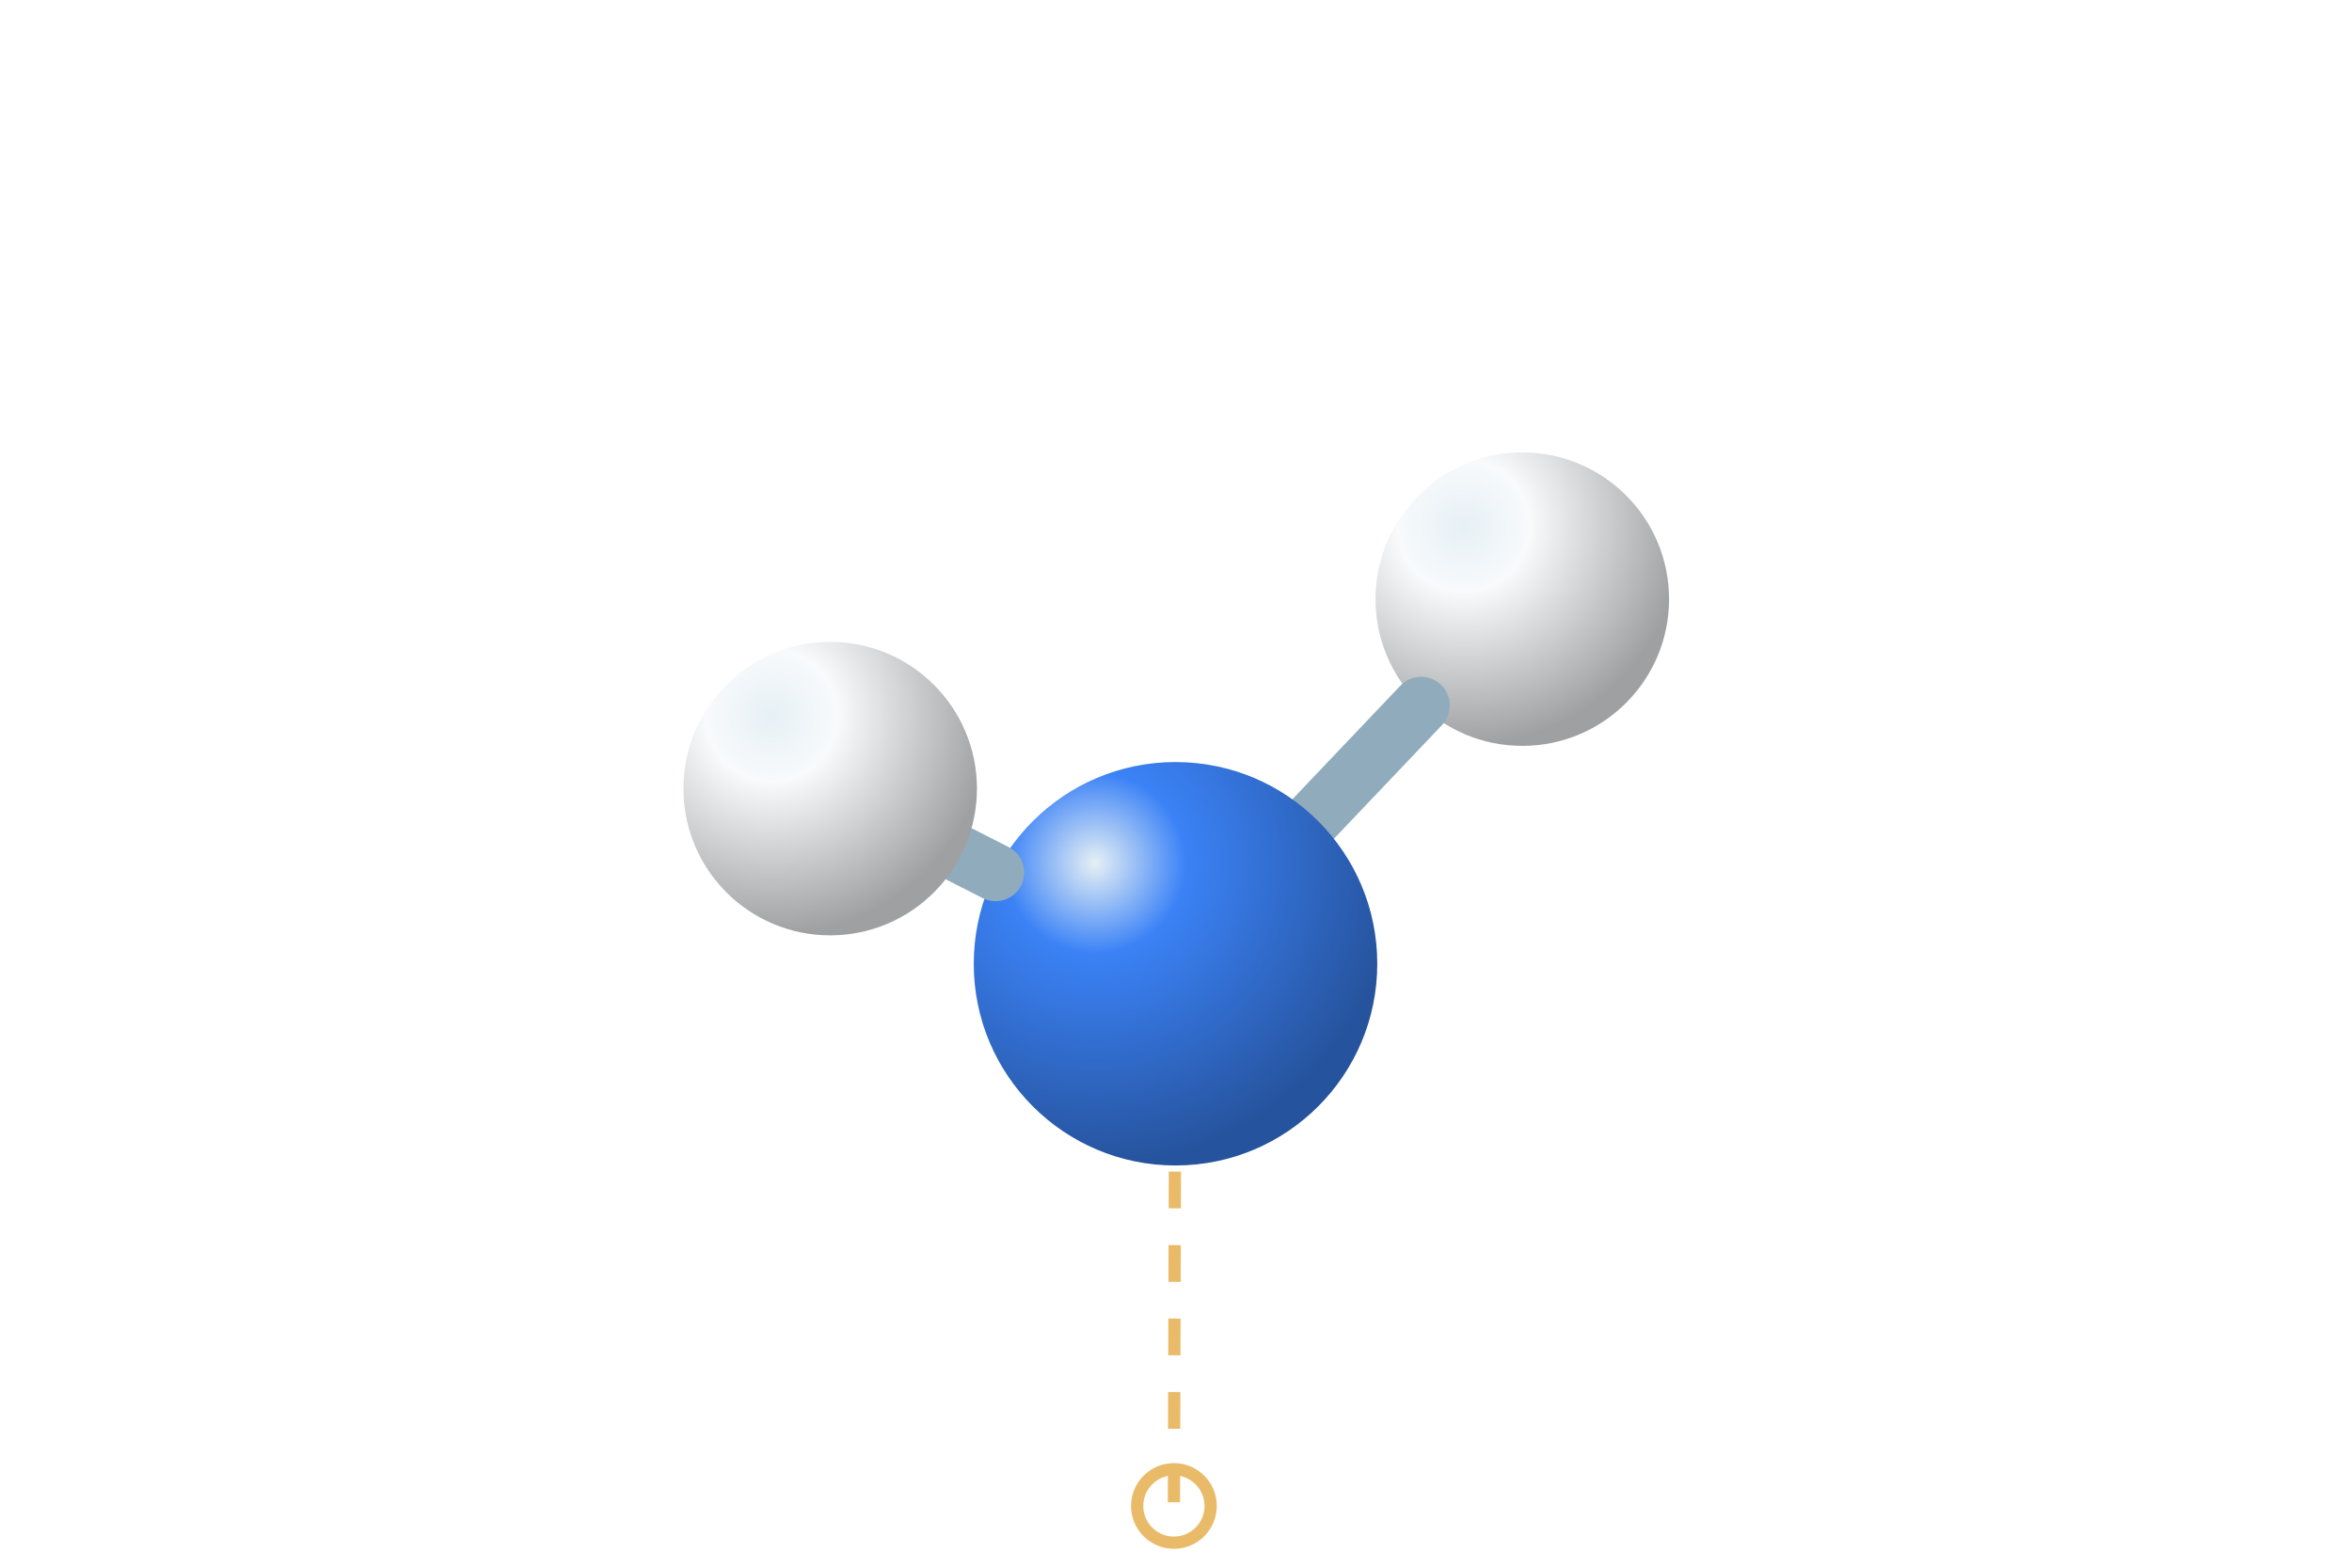
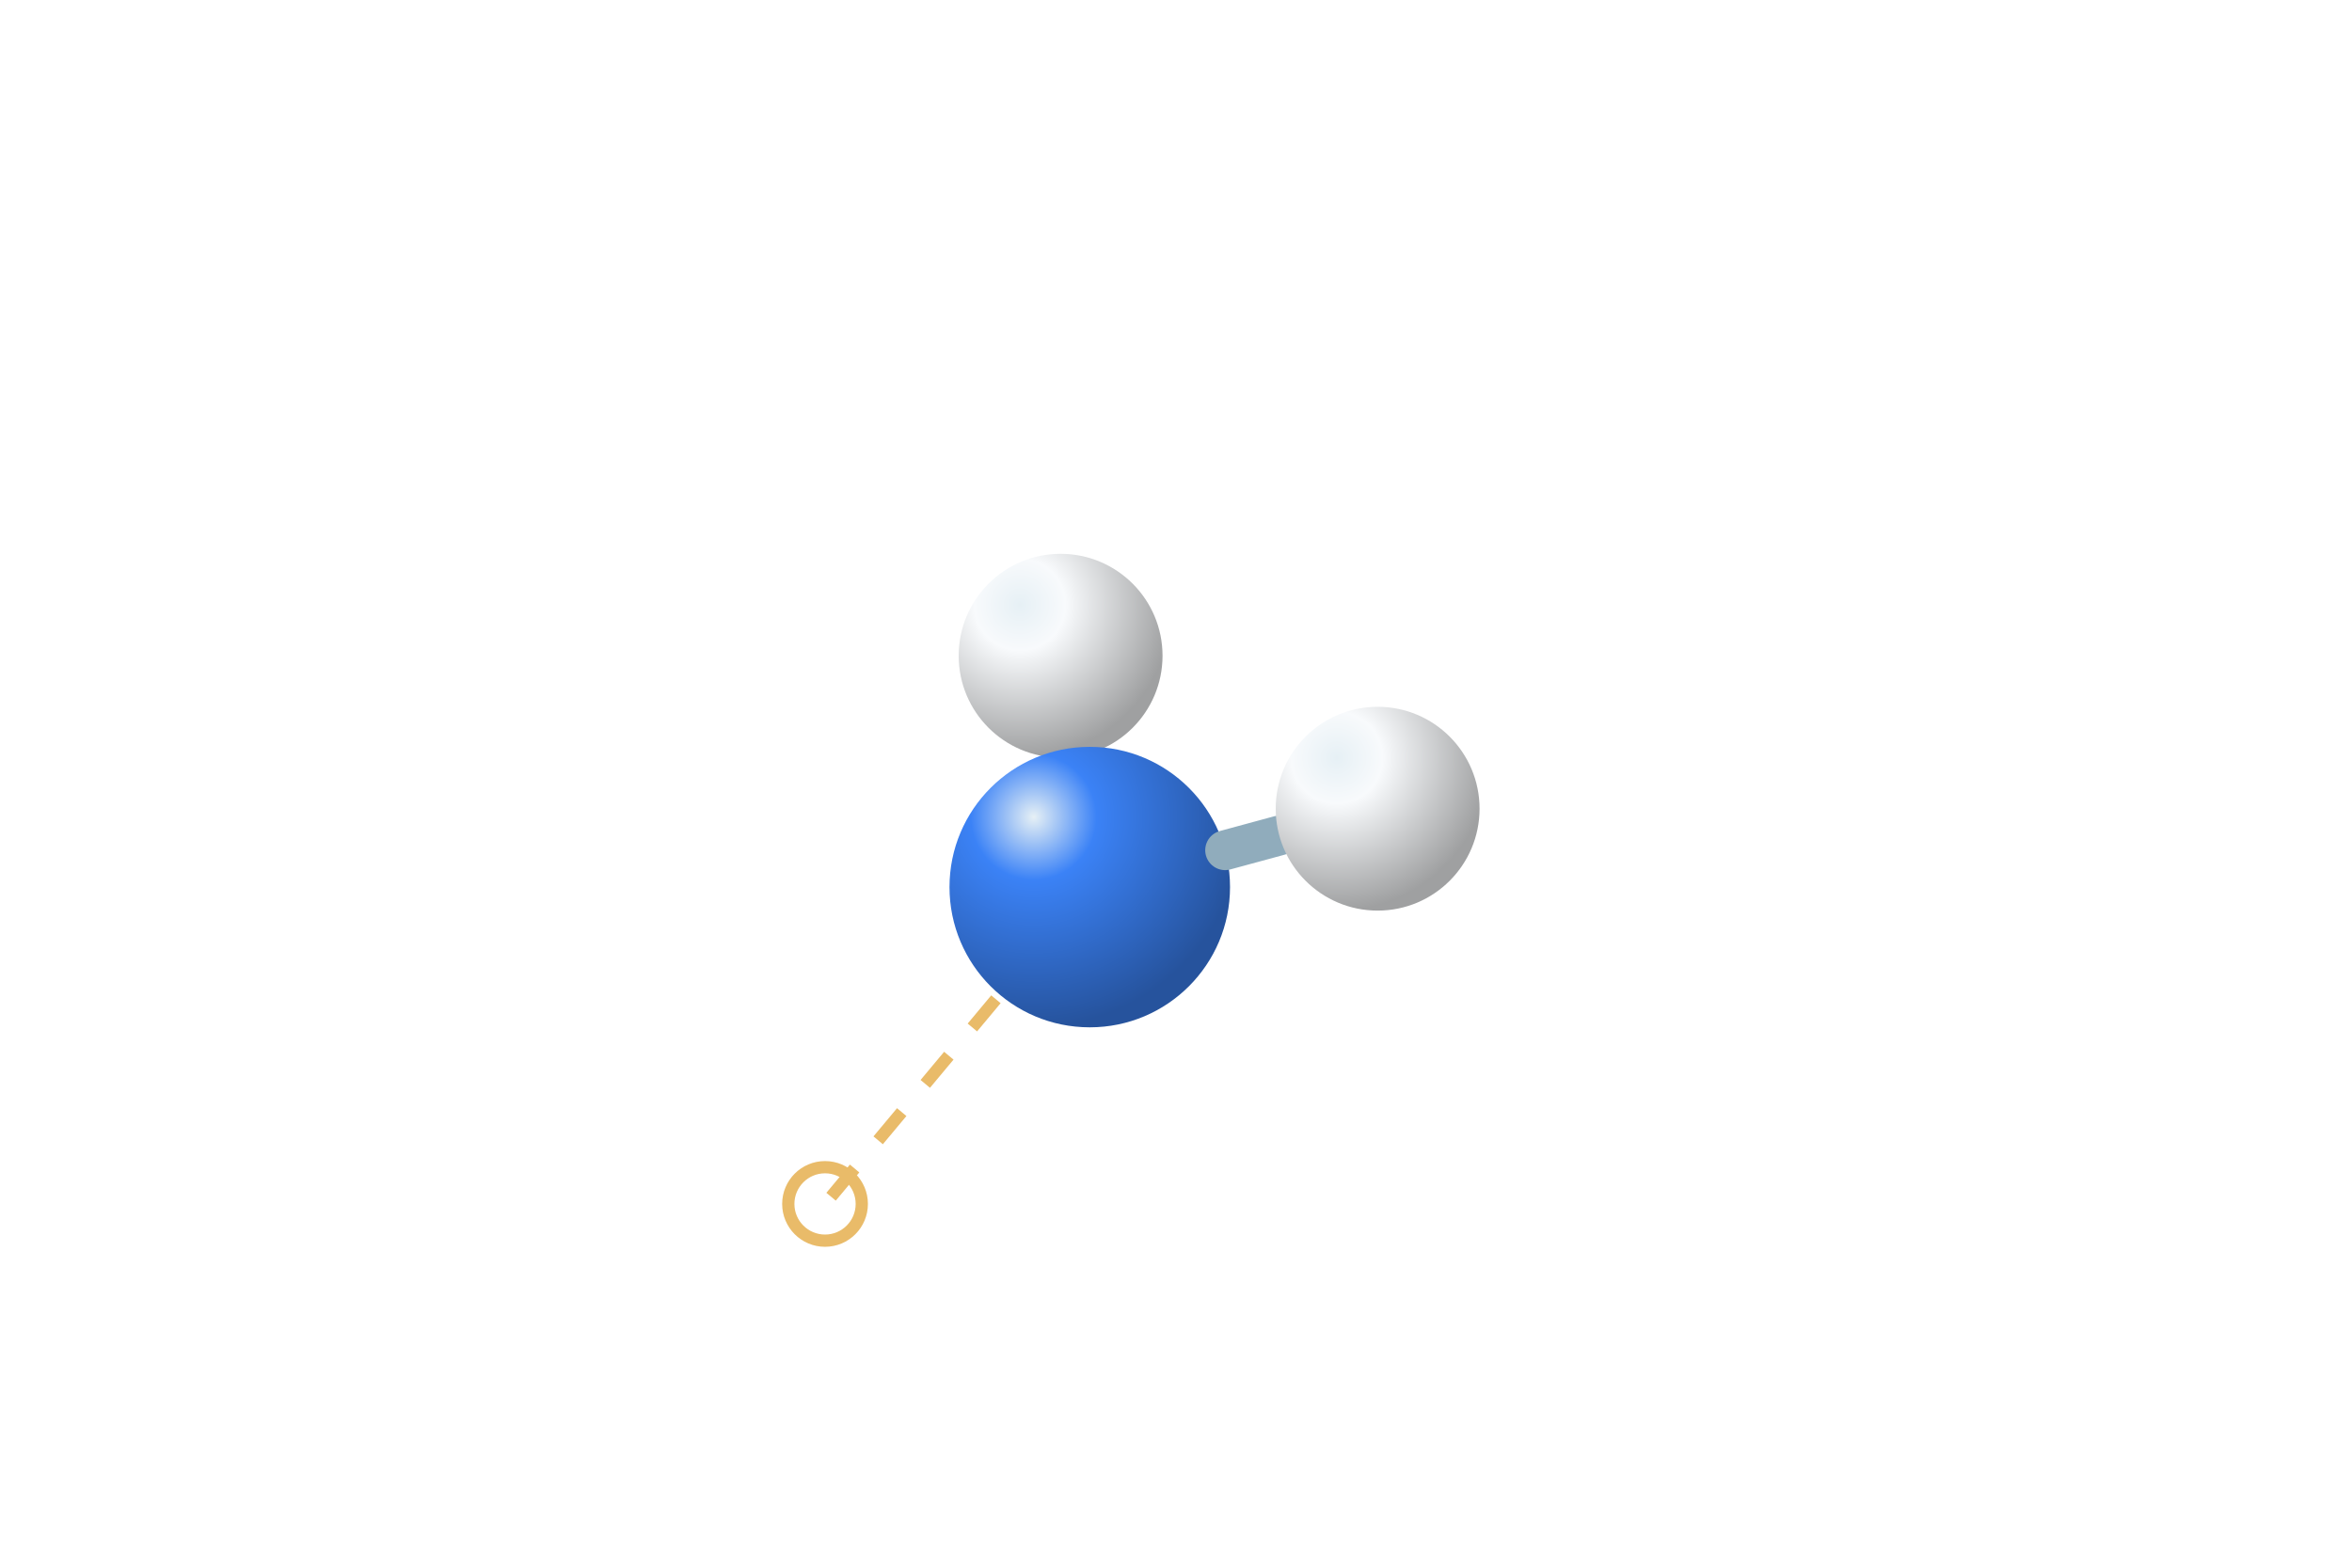
- <svg xmlns="http://www.w3.org/2000/svg" viewBox="0 0 192 128">
+ <svg xmlns="http://www.w3.org/2000/svg" data-canonical-part-view="true" data-part-view-pitch="-0.785398" data-part-view-yaw="5.497787" data-part-view-roll="5.759587" viewBox="0 0 192 128">
  <defs>
    <radialGradient id="N" cx="30%" cy="25%" r="75%">
      <stop stop-color="#e6f0f5" />
      <stop offset=".3" stop-color="#3b82f6" />
      <stop offset="1" stop-color="#26539d" />
    </radialGradient>
    <radialGradient id="H" cx="30%" cy="25%" r="75%">
      <stop stop-color="#e6f0f5" />
      <stop offset=".3" stop-color="#f8fafc" />
      <stop offset="1" stop-color="#9fa0a1" />
    </radialGradient>
  </defs>
-   <circle cx="95.83" cy="122.96" r="3" fill="none" stroke="#e9bb69" />
-   <path d="M95.91 95.66L95.83 122.96" stroke="#e9bb69" stroke-dasharray="3 3" />
-   <circle cx="124.27" cy="48.92" r="11.98" fill="url(#H)" />
-   <path d="M107.31 66.75L116.01 57.6" stroke="#90acbc" stroke-width="4.68" stroke-linecap="round" />
-   <circle cx="95.96" cy="78.69" r="16.47" fill="url(#N)" />
-   <path d="M81.27 71.24L78.46 69.81" stroke="#90acbc" stroke-width="4.68" stroke-linecap="round" />
-   <circle cx="67.77" cy="64.39" r="11.98" fill="url(#H)" />
+   <circle data-atom-index="2" cx="86.58" cy="53.54" r="8.32" fill="url(#H)" />
+   <circle data-atom-index="0" cx="88.96" cy="72.43" r="11.45" fill="url(#N)" />
+   <path data-attachment-ray="true" data-port-index="0" d="M81.3 81.59L67.35 98.3" stroke="#e9bb69" stroke-dasharray="3 3" />
+   <circle data-attachment-marker="true" data-port-index="0" cx="67.35" cy="98.3" r="3" fill="none" stroke="#e9bb69" />
+   <path d="M100.01 69.42L104.43 68.22" stroke="#90acbc" stroke-width="3.25" stroke-linecap="round" />
+   <circle data-atom-index="1" cx="112.46" cy="66.03" r="8.32" fill="url(#H)" />
</svg>
